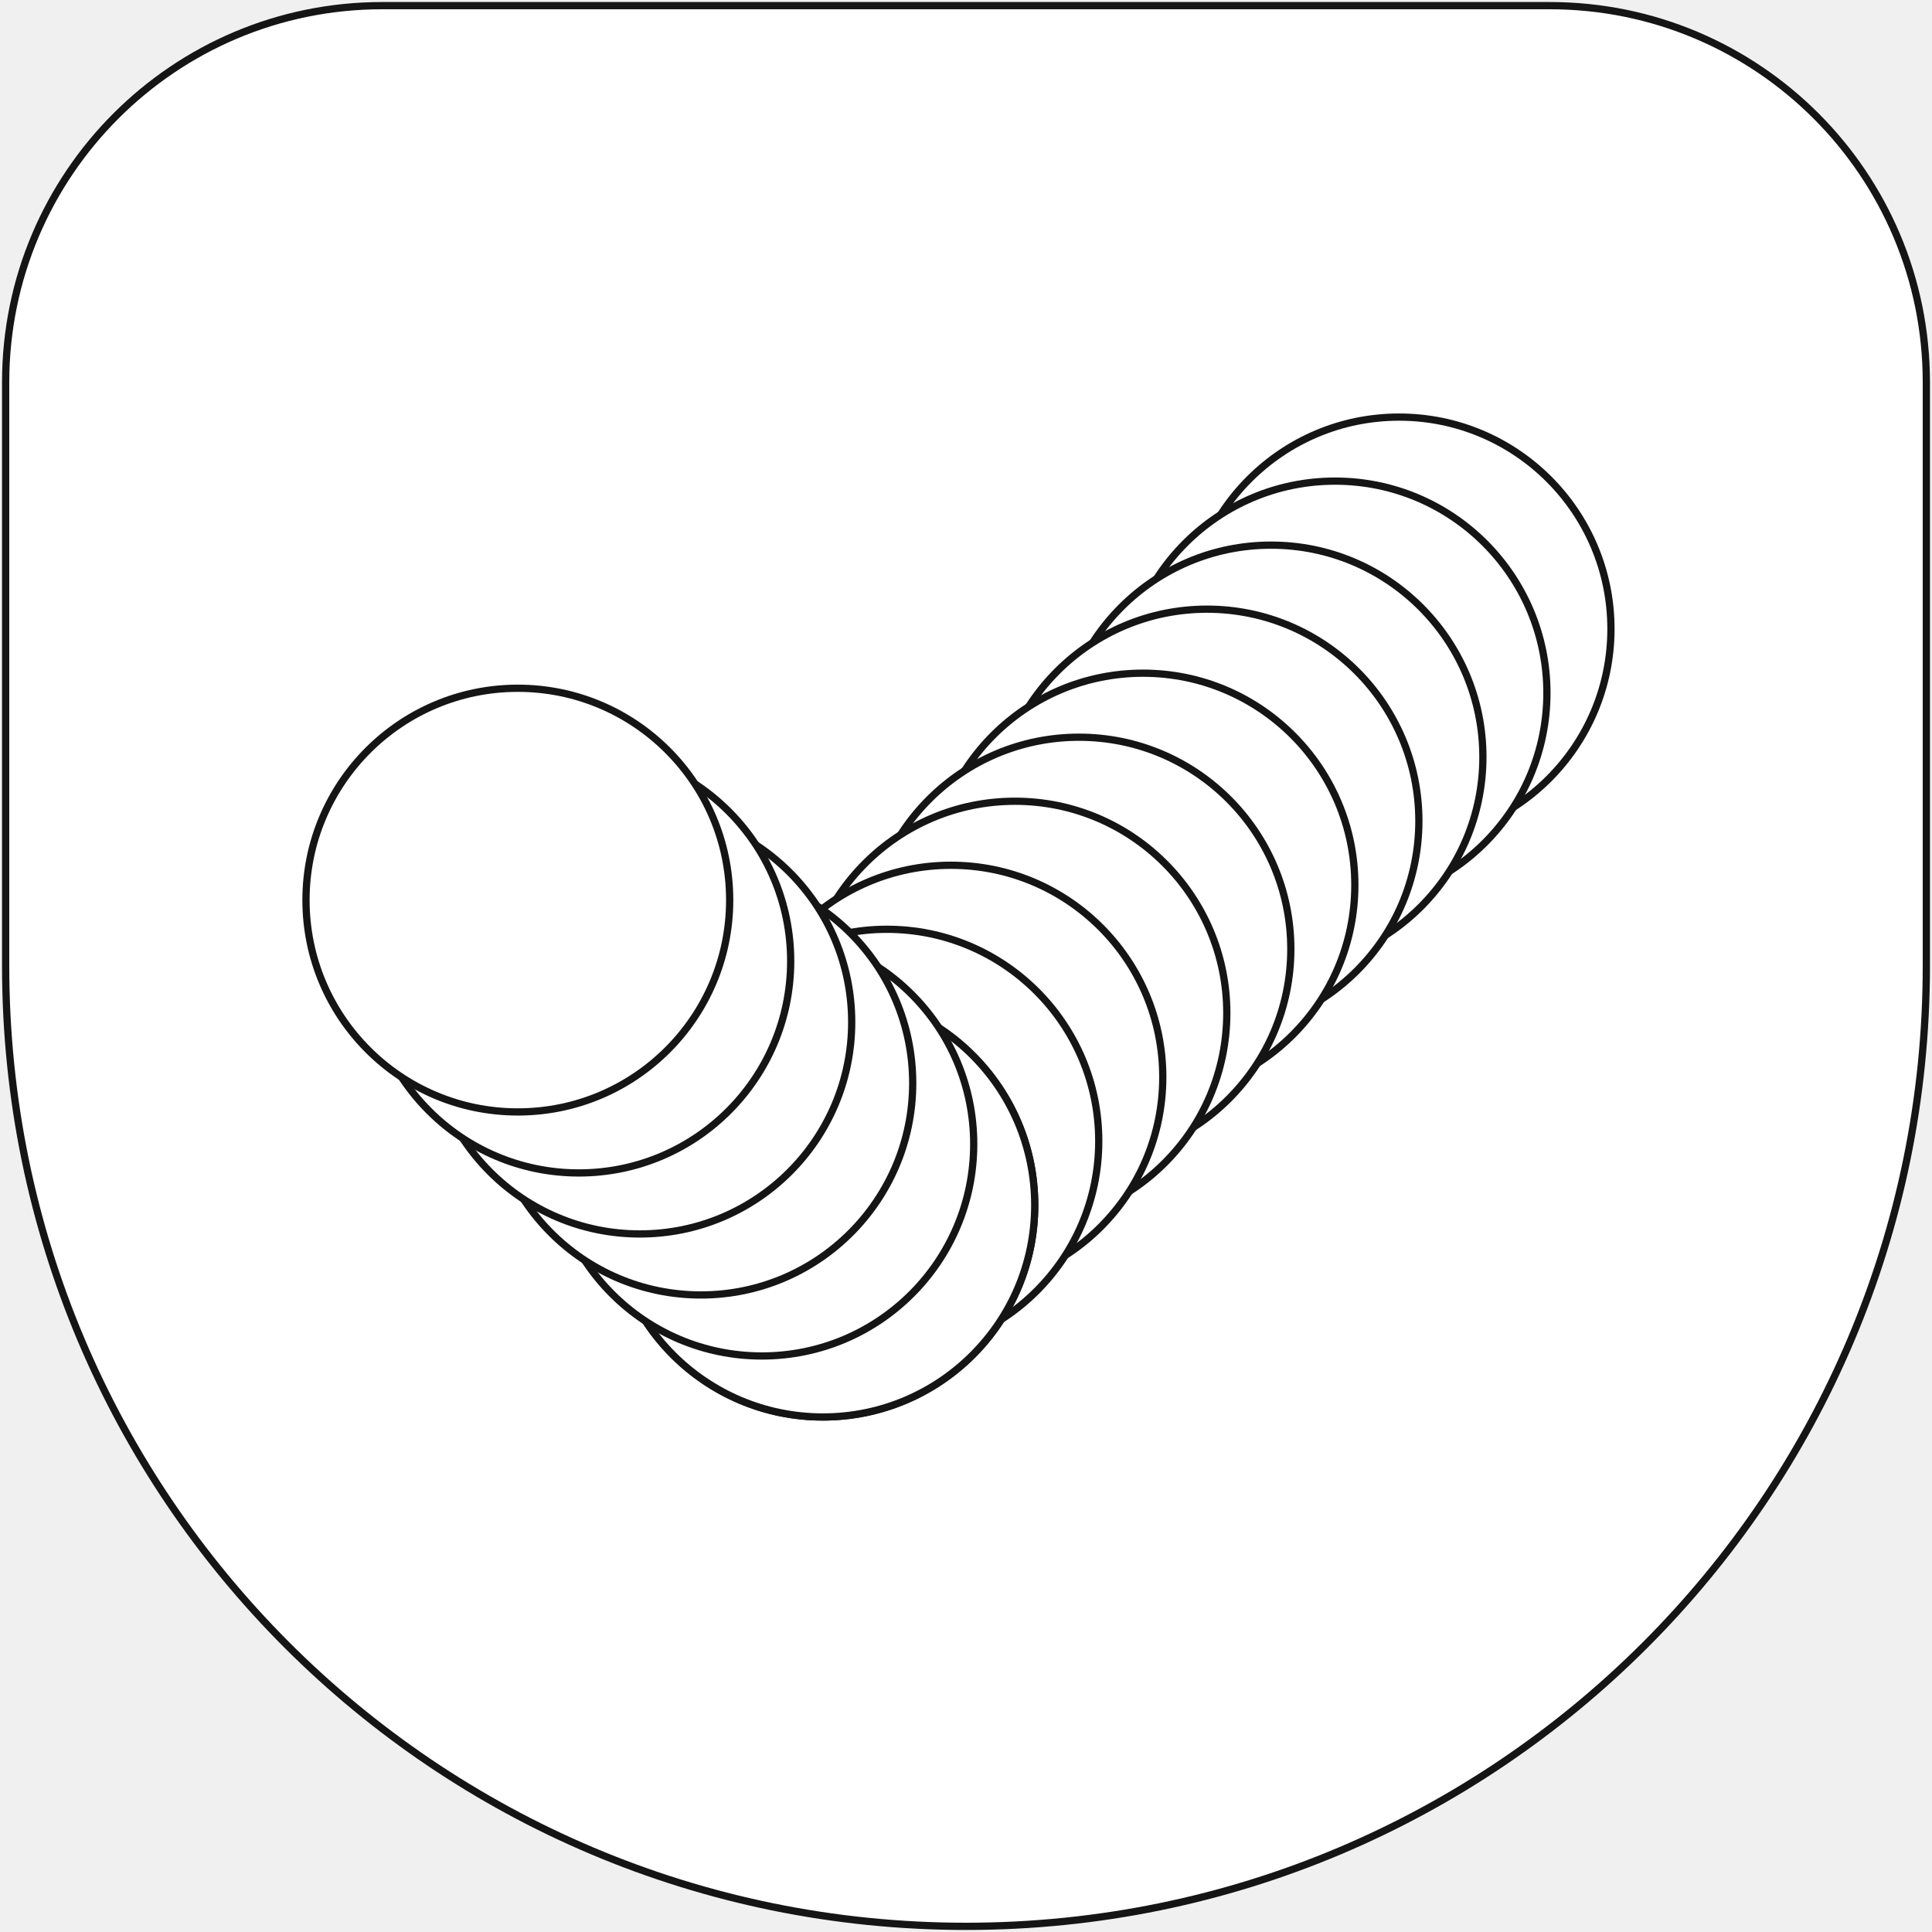
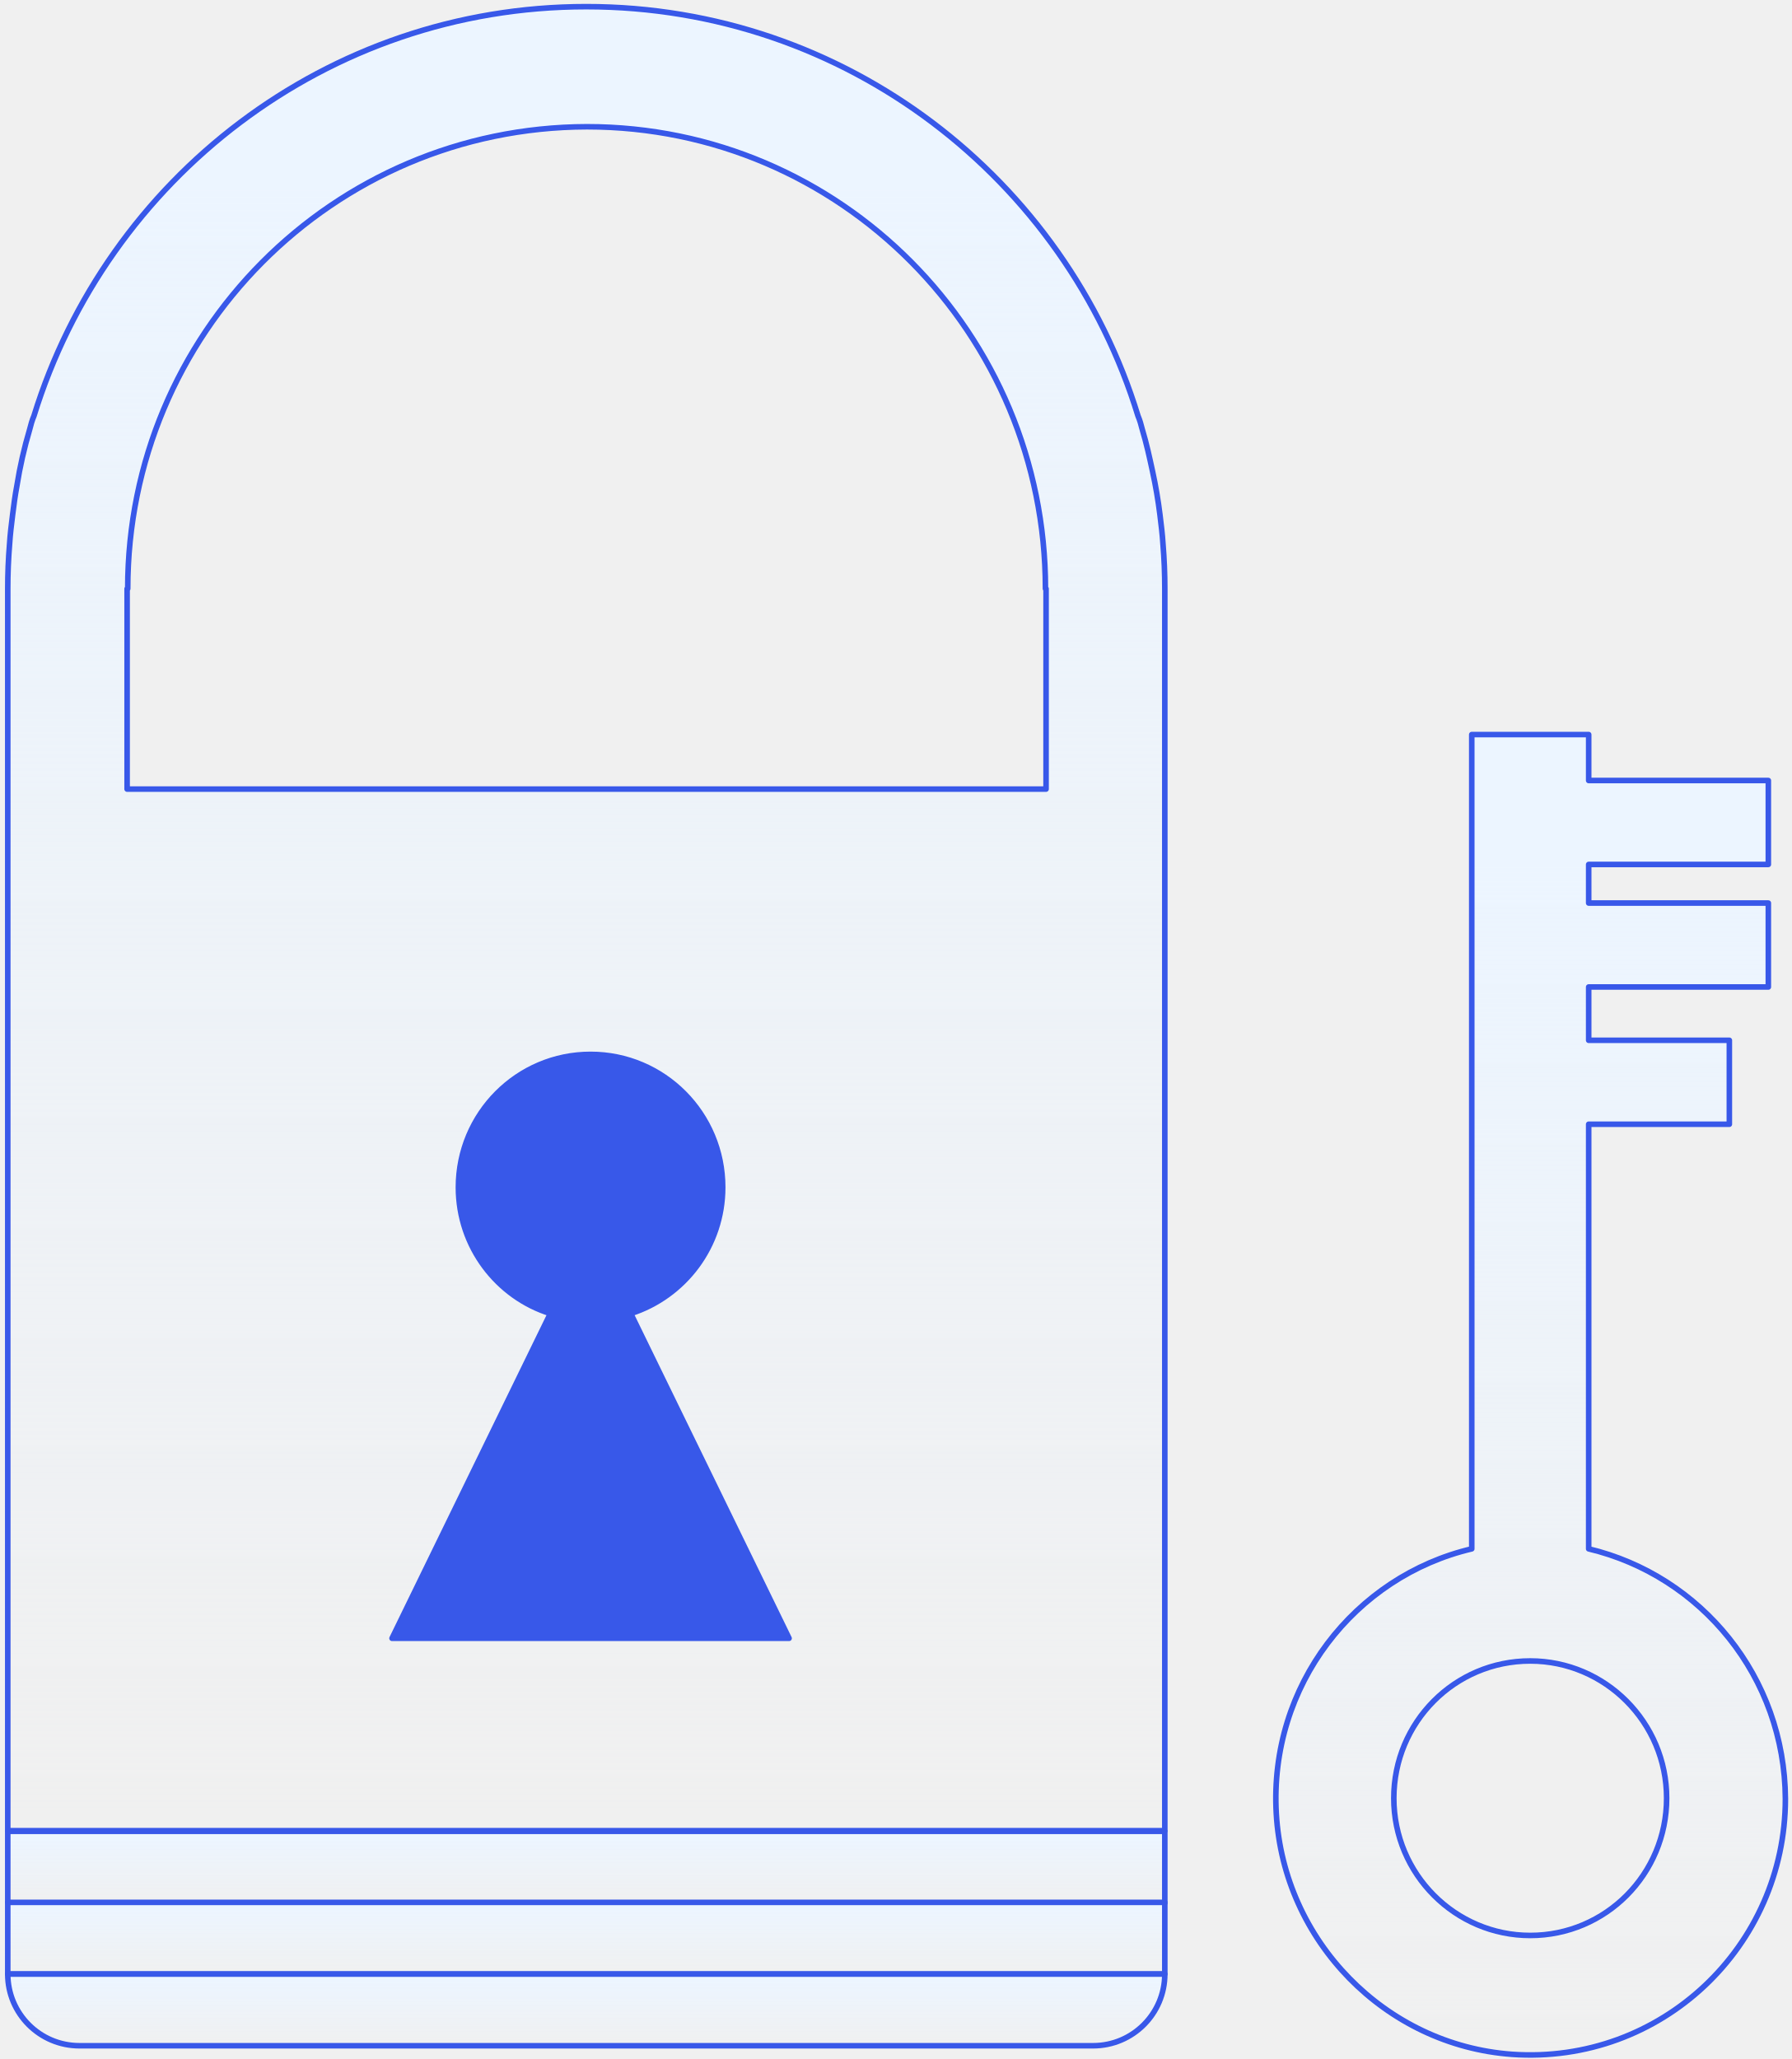
- <svg xmlns="http://www.w3.org/2000/svg" width="320" height="320" fill="none">
-   <g clip-path="url(#clip0_1916_5672)" fill="#fff" stroke="#151515" stroke-width="1.2" stroke-miterlimit="10">
-     <path d="M256.686.936H63.314C28.862.936.936 28.862.936 63.314V160c0 87.847 71.217 159.064 159.064 159.064S319.064 247.847 319.064 160V63.314c0-34.452-27.926-62.378-62.378-62.378z" />
-     <path d="M231.735 139.259c19.378 0 35.088-15.709 35.088-35.087 0-19.379-15.71-35.088-35.088-35.088s-35.088 15.71-35.088 35.088 15.71 35.087 35.088 35.087z" />
-     <path d="M221.131 149.864c19.378 0 35.087-15.71 35.087-35.088 0-19.379-15.709-35.088-35.087-35.088-19.379 0-35.088 15.71-35.088 35.088s15.709 35.088 35.088 35.088z" />
-     <path d="M210.526 160.468c19.379 0 35.088-15.71 35.088-35.088s-15.709-35.088-35.088-35.088c-19.378 0-35.087 15.71-35.087 35.088s15.709 35.088 35.087 35.088z" />
-     <path d="M199.922 171.072c19.378 0 35.088-15.709 35.088-35.088 0-19.378-15.71-35.087-35.088-35.087s-35.088 15.709-35.088 35.087c0 19.379 15.71 35.088 35.088 35.088z" />
-     <path d="M189.318 181.676c19.378 0 35.087-15.709 35.087-35.087 0-19.379-15.709-35.088-35.087-35.088-19.379 0-35.088 15.709-35.088 35.088 0 19.378 15.709 35.087 35.088 35.087z" />
-     <path d="M178.713 192.281c19.379 0 35.088-15.71 35.088-35.088s-15.709-35.088-35.088-35.088c-19.378 0-35.087 15.71-35.087 35.088s15.709 35.088 35.087 35.088z" />
-     <path d="M168.109 202.885c19.379 0 35.088-15.709 35.088-35.088 0-19.378-15.709-35.087-35.088-35.087-19.378 0-35.088 15.709-35.088 35.087 0 19.379 15.71 35.088 35.088 35.088z" />
-     <path d="M157.505 213.489c19.378 0 35.088-15.709 35.088-35.087 0-19.379-15.71-35.088-35.088-35.088-19.379 0-35.088 15.709-35.088 35.088 0 19.378 15.709 35.087 35.088 35.087z" />
-     <path d="M146.901 224.094c19.378 0 35.087-15.71 35.087-35.088 0-19.379-15.709-35.088-35.087-35.088-19.379 0-35.088 15.709-35.088 35.088 0 19.378 15.709 35.088 35.088 35.088z" />
-     <path d="M136.296 234.698c19.379 0 35.088-15.709 35.088-35.088 0-19.378-15.709-35.088-35.088-35.088-19.378 0-35.087 15.71-35.087 35.088 0 19.379 15.709 35.088 35.087 35.088z" />
-     <path d="M136.296 234.698c19.379 0 35.088-15.709 35.088-35.088 0-19.378-15.709-35.088-35.088-35.088-19.378 0-35.087 15.71-35.087 35.088 0 19.379 15.709 35.088 35.087 35.088z" />
-     <path d="M126.191 224.593c19.378 0 35.088-15.71 35.088-35.088 0-19.379-15.71-35.088-35.088-35.088s-35.088 15.709-35.088 35.088c0 19.378 15.71 35.088 35.088 35.088z" />
-     <path d="M116.086 214.487c19.378 0 35.087-15.709 35.087-35.087 0-19.379-15.709-35.088-35.087-35.088-19.379 0-35.088 15.709-35.088 35.088 0 19.378 15.71 35.087 35.088 35.087z" />
-     <path d="M105.98 204.382c19.379 0 35.088-15.709 35.088-35.088 0-19.378-15.709-35.087-35.088-35.087-19.378 0-35.087 15.709-35.087 35.087 0 19.379 15.71 35.088 35.087 35.088z" />
-     <path d="M95.875 194.277c19.379 0 35.088-15.71 35.088-35.088s-15.709-35.088-35.088-35.088c-19.378 0-35.087 15.71-35.087 35.088s15.709 35.088 35.087 35.088z" />
-     <path d="M85.77 184.172c19.378 0 35.088-15.71 35.088-35.088 0-19.379-15.71-35.088-35.088-35.088s-35.088 15.709-35.088 35.088c0 19.378 15.71 35.088 35.088 35.088z" />
-   </g>
+ <svg xmlns="http://www.w3.org/2000/svg" width="322" height="370" fill="none">
+   <path d="M209.004 97.757c-.11-1.762-.328-3.523-.547-5.285a86.978 86.978 0 00-1.314-7.707c-.547-2.533-1.094-5.065-1.86-7.597-.219-.881-.438-1.652-.766-2.423-13.024-42.61-52.532-73.548-99.154-73.548S19.233 32.136 6.1 74.745c-.328.771-.547 1.542-.766 2.423a79.772 79.772 0 00-2.298 10.13c-.329 1.76-.548 3.412-.766 5.174-.22 1.762-.438 3.523-.548 5.285a96.67 96.67 0 00-.328 8.037v223.178h207.938V105.794c0-2.752-.109-5.395-.328-8.037zm-186.16 44.041v-36.004h.11c0-45.802 36.882-82.907 82.519-83.017 45.527 0 82.409 37.105 82.409 83.017h.109v36.004H22.844z" fill="url(#paint0_linear)" stroke="#3858E9" stroke-miterlimit="10" stroke-linecap="round" stroke-linejoin="round" />
+   <path d="M141.808 294.4l-28.455-58.355c9.631-3.083 16.526-12.111 16.526-22.681 0-13.212-10.616-23.892-23.749-23.892s-23.749 10.68-23.749 23.892c0 10.68 7.004 19.709 16.526 22.681L70.452 294.4h71.356z" fill="#3858E9" stroke="#3858E9" stroke-miterlimit="10" stroke-linecap="round" stroke-linejoin="round" />
+   <path d="M209.332 329.082H1.394v12.882h207.938v-12.882z" fill="url(#paint1_linear)" stroke="#3858E9" stroke-miterlimit="10" stroke-linecap="round" stroke-linejoin="round" />
+   <path d="M209.332 341.854H1.394v12.882h207.938v-12.882z" fill="url(#paint2_linear)" stroke="#3858E9" stroke-miterlimit="10" stroke-linecap="round" stroke-linejoin="round" />
+   <path d="M209.332 354.735H1.394c0 7.115 5.767 12.882 12.881 12.882H196.45c7.114 0 12.882-5.767 12.882-12.882z" fill="url(#paint3_linear)" stroke="#3858E9" stroke-miterlimit="10" stroke-linecap="round" stroke-linejoin="round" />
+   <path d="M285.509 278.325v-76.301h25.28V186.94h-25.28v-9.579h32.285v-15.084h-32.285v-6.936h32.285v-15.085h-32.285v-8.257h-21.013v146.326c-21.013 4.955-36.444 24.553-35.131 47.564 1.314 22.902 19.59 41.619 42.354 43.271 26.813 1.871 49.139-19.378 49.139-45.913-.109-21.911-15.103-40.077-35.349-44.922zM275.002 347.8c-13.461 0-24.515-11.01-24.515-24.663s10.945-24.663 24.515-24.663c13.461 0 24.515 11.01 24.515 24.663S288.573 347.8 275.002 347.8z" fill="url(#paint4_linear)" stroke="#3858E9" stroke-miterlimit="10" stroke-linecap="round" stroke-linejoin="round" />
  <defs>
-     <clipPath id="clip0_1916_5672">
-       <path fill="#fff" d="M0 0h320v320H0z" />
-     </clipPath>
+     <linearGradient id="paint0_linear" x1="105.363" y1="1.197" x2="105.363" y2="328.972" gradientUnits="userSpaceOnUse">
+       <stop offset=".099" stop-color="#ECF5FF" />
+       <stop offset="1" stop-color="#ECF5FF" stop-opacity="0" />
+     </linearGradient>
+     <linearGradient id="paint1_linear" x1="105.363" y1="329.082" x2="105.363" y2="341.964" gradientUnits="userSpaceOnUse">
+       <stop offset=".099" stop-color="#ECF5FF" />
+       <stop offset="1" stop-color="#ECF5FF" stop-opacity="0" />
+     </linearGradient>
+     <linearGradient id="paint2_linear" x1="105.363" y1="341.854" x2="105.363" y2="354.736" gradientUnits="userSpaceOnUse">
+       <stop offset=".099" stop-color="#ECF5FF" />
+       <stop offset="1" stop-color="#ECF5FF" stop-opacity="0" />
+     </linearGradient>
+     <linearGradient id="paint3_linear" x1="105.363" y1="354.735" x2="105.363" y2="367.617" gradientUnits="userSpaceOnUse">
+       <stop offset=".099" stop-color="#ECF5FF" />
+       <stop offset="1" stop-color="#ECF5FF" stop-opacity="0" />
+     </linearGradient>
+     <linearGradient id="paint4_linear" x1="275.073" y1="131.999" x2="275.073" y2="369.275" gradientUnits="userSpaceOnUse">
+       <stop offset=".099" stop-color="#ECF5FF" />
+       <stop offset="1" stop-color="#ECF5FF" stop-opacity="0" />
+     </linearGradient>
  </defs>
</svg>
